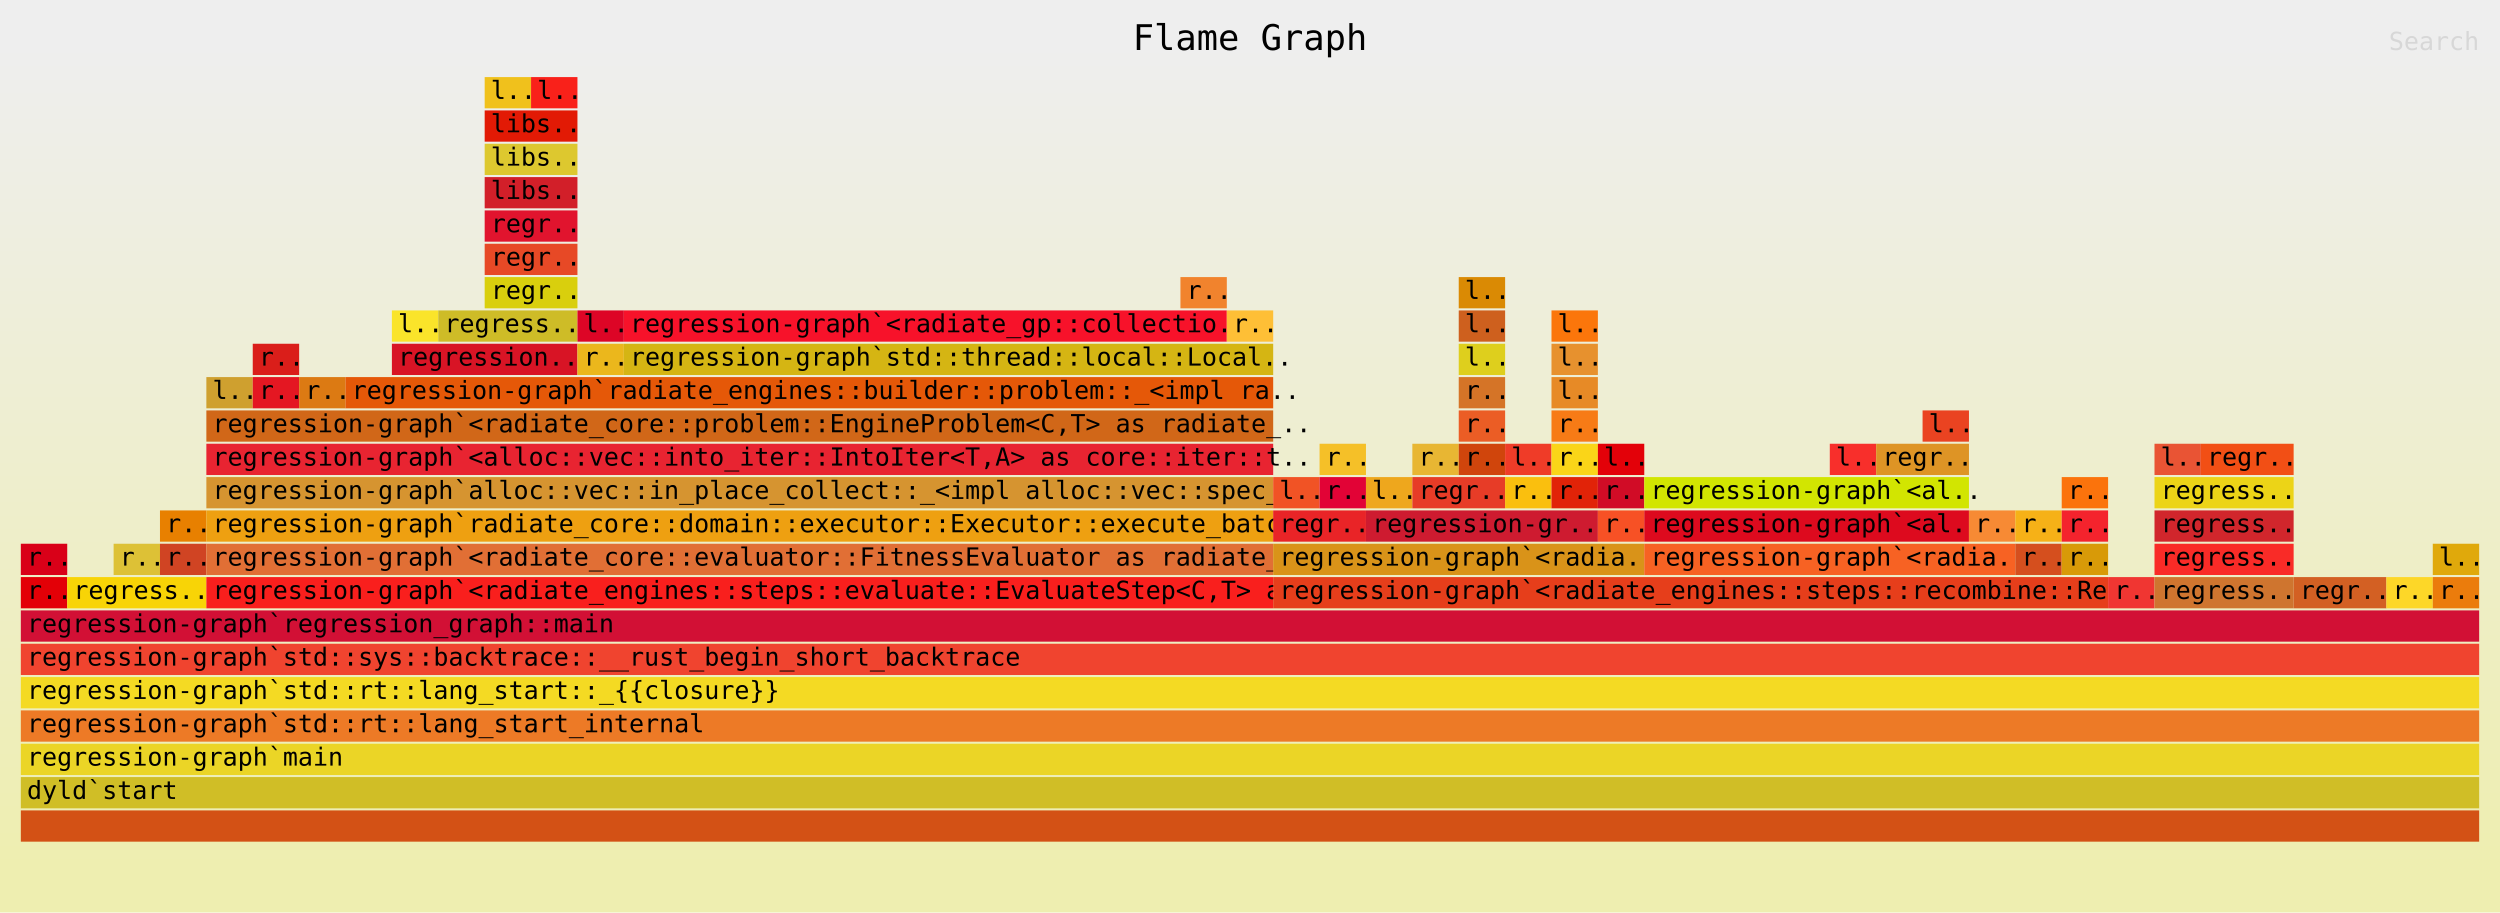
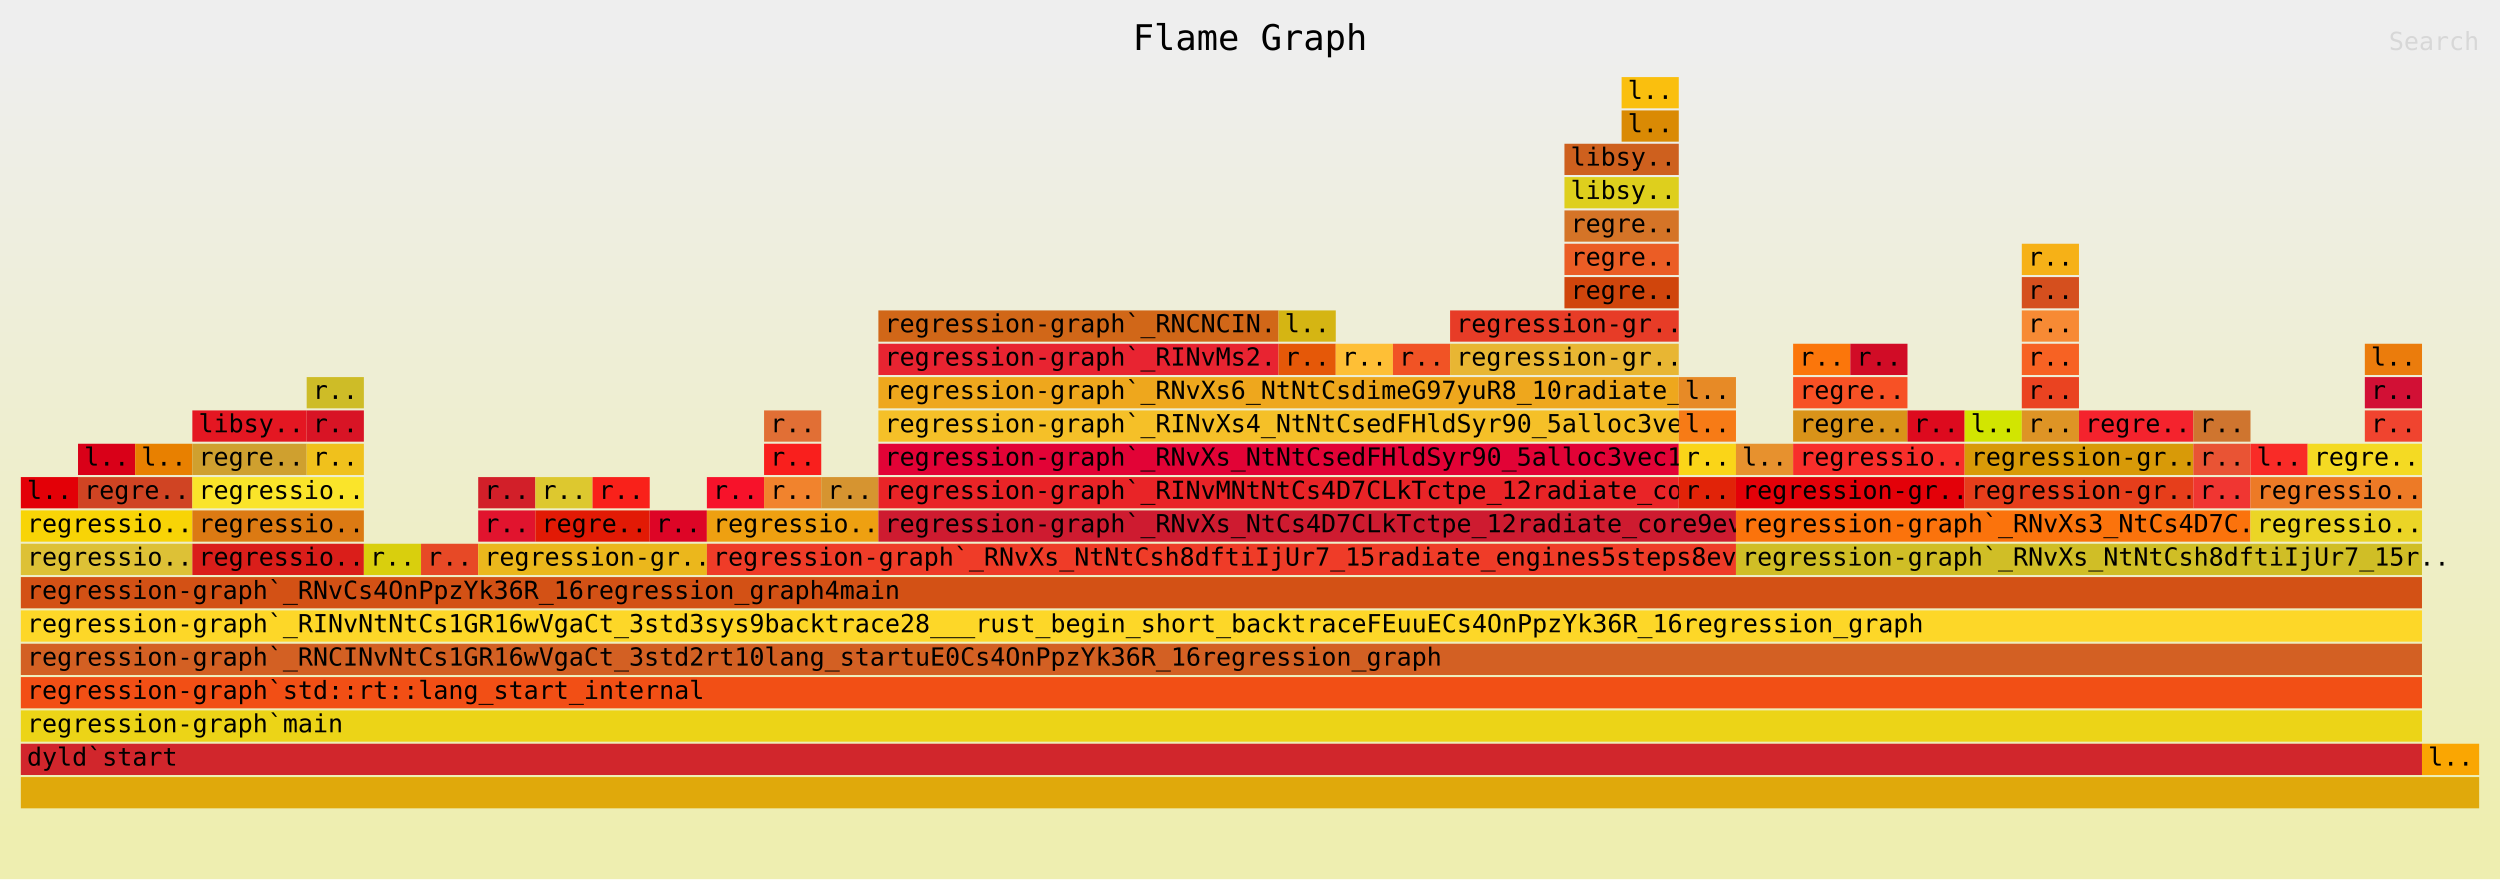
- <svg xmlns="http://www.w3.org/2000/svg" xmlns:ns1="http://github.com/jonhoo/inferno" version="1.1" width="1200" height="438" viewBox="0 0 1200 438">
+ <svg xmlns="http://www.w3.org/2000/svg" xmlns:ns1="http://github.com/jonhoo/inferno" version="1.1" width="1200" height="422" viewBox="0 0 1200 422">
  <defs>
    <linearGradient id="background" y1="0" y2="1" x1="0" x2="0">
      <stop stop-color="#eeeeee" offset="5%" />
      <stop stop-color="#eeeeb0" offset="95%" />
    </linearGradient>
  </defs>
  <style type="text/css">
text { font-family:monospace; font-size:12px }
#title { text-anchor:middle; font-size:17px; }
#matched { text-anchor:end; }
#search { text-anchor:end; opacity:0.1; cursor:pointer; }
#search:hover, #search.show { opacity:1; }
#subtitle { text-anchor:middle; font-color:rgb(160,160,160); }
#unzoom { cursor:pointer; }
#frames &gt; *:hover { stroke:black; stroke-width:0.5; cursor:pointer; }
.hide { display:none; }
.parent { opacity:0.5; }
</style>
-   <rect x="0" y="0" width="100%" height="438" fill="url(#background)" />
+   <rect x="0" y="0" width="100%" height="422" fill="url(#background)" />
  <text id="title" fill="rgb(0,0,0)" x="50%" y="24.00">Flame Graph</text>
-   <text id="details" fill="rgb(0,0,0)" x="10" y="421.00"> </text>
+   <text id="details" fill="rgb(0,0,0)" x="10" y="405.00"> </text>
  <text id="unzoom" class="hide" fill="rgb(0,0,0)" x="10" y="24.00">Reset Zoom</text>
  <text id="search" fill="rgb(0,0,0)" x="1190" y="24.00">Search</text>
-   <text id="matched" fill="rgb(0,0,0)" x="1190" y="421.00"> </text>
-   <svg id="frames" x="10" width="1180" total_samples="53">
-     <g>
-       <rect x="0%" y="277" width="1.887%" height="15" fill="rgb(227,0,7)" ns1:x="0" ns1:w="1" />
-       <text x="0.25%" y="287.50">r..</text>
-     </g>
-     <g>
-       <rect x="0%" y="261" width="1.887%" height="15" fill="rgb(217,0,24)" ns1:x="0" ns1:w="1" />
-       <text x="0.25%" y="271.50">r..</text>
-     </g>
-     <g>
-       <rect x="3.774%" y="261" width="1.887%" height="15" fill="rgb(221,193,54)" ns1:x="2" ns1:w="1" />
-       <text x="4.024%" y="271.50">r..</text>
-     </g>
-     <g>
-       <rect x="1.887%" y="277" width="5.66%" height="15" fill="rgb(248,212,6)" ns1:x="1" ns1:w="3" />
-       <text x="2.137%" y="287.50">regress..</text>
-     </g>
-     <g>
-       <rect x="5.66%" y="261" width="1.887%" height="15" fill="rgb(208,68,35)" ns1:x="3" ns1:w="1" />
-       <text x="5.91%" y="271.50">r..</text>
-     </g>
-     <g>
-       <rect x="5.66%" y="245" width="1.887%" height="15" fill="rgb(232,128,0)" ns1:x="3" ns1:w="1" />
-       <text x="5.91%" y="255.50">r..</text>
-     </g>
-     <g>
-       <rect x="7.547%" y="181" width="1.887%" height="15" fill="rgb(207,160,47)" ns1:x="4" ns1:w="1" />
-       <text x="7.797%" y="191.50">l..</text>
-     </g>
-     <g>
-       <rect x="9.434%" y="181" width="1.887%" height="15" fill="rgb(228,23,34)" ns1:x="5" ns1:w="1" />
-       <text x="9.684%" y="191.50">r..</text>
-     </g>
-     <g>
-       <rect x="9.434%" y="165" width="1.887%" height="15" fill="rgb(218,30,26)" ns1:x="5" ns1:w="1" />
-       <text x="9.684%" y="175.50">r..</text>
-     </g>
-     <g>
-       <rect x="11.321%" y="181" width="1.887%" height="15" fill="rgb(220,122,19)" ns1:x="6" ns1:w="1" />
-       <text x="11.571%" y="191.50">r..</text>
-     </g>
-     <g>
-       <rect x="15.094%" y="149" width="1.887%" height="15" fill="rgb(250,228,42)" ns1:x="8" ns1:w="1" />
-       <text x="15.344%" y="159.50">l..</text>
-     </g>
-     <g>
-       <rect x="18.868%" y="37" width="1.887%" height="15" fill="rgb(240,193,28)" ns1:x="10" ns1:w="1" />
-       <text x="19.118%" y="47.50">l..</text>
-     </g>
-     <g>
-       <rect x="15.094%" y="165" width="7.547%" height="15" fill="rgb(216,20,37)" ns1:x="8" ns1:w="4" />
-       <text x="15.344%" y="175.50">regression..</text>
-     </g>
-     <g>
-       <rect x="16.981%" y="149" width="5.66%" height="15" fill="rgb(206,188,39)" ns1:x="9" ns1:w="3" />
-       <text x="17.231%" y="159.50">regress..</text>
-     </g>
-     <g>
-       <rect x="18.868%" y="133" width="3.774%" height="15" fill="rgb(217,207,13)" ns1:x="10" ns1:w="2" />
-       <text x="19.118%" y="143.50">regr..</text>
-     </g>
-     <g>
-       <rect x="18.868%" y="117" width="3.774%" height="15" fill="rgb(231,73,38)" ns1:x="10" ns1:w="2" />
-       <text x="19.118%" y="127.50">regr..</text>
-     </g>
-     <g>
-       <rect x="18.868%" y="101" width="3.774%" height="15" fill="rgb(225,20,46)" ns1:x="10" ns1:w="2" />
-       <text x="19.118%" y="111.50">regr..</text>
-     </g>
-     <g>
-       <rect x="18.868%" y="85" width="3.774%" height="15" fill="rgb(210,31,41)" ns1:x="10" ns1:w="2" />
-       <text x="19.118%" y="95.50">libs..</text>
-     </g>
-     <g>
-       <rect x="18.868%" y="69" width="3.774%" height="15" fill="rgb(221,200,47)" ns1:x="10" ns1:w="2" />
-       <text x="19.118%" y="79.50">libs..</text>
-     </g>
-     <g>
-       <rect x="18.868%" y="53" width="3.774%" height="15" fill="rgb(226,26,5)" ns1:x="10" ns1:w="2" />
-       <text x="19.118%" y="63.50">libs..</text>
-     </g>
-     <g>
-       <rect x="20.755%" y="37" width="1.887%" height="15" fill="rgb(249,33,26)" ns1:x="11" ns1:w="1" />
-       <text x="21.005%" y="47.50">l..</text>
-     </g>
-     <g>
-       <rect x="22.642%" y="165" width="1.887%" height="15" fill="rgb(235,183,28)" ns1:x="12" ns1:w="1" />
-       <text x="22.892%" y="175.50">r..</text>
-     </g>
-     <g>
-       <rect x="22.642%" y="149" width="1.887%" height="15" fill="rgb(221,5,38)" ns1:x="12" ns1:w="1" />
-       <text x="22.892%" y="159.50">l..</text>
-     </g>
-     <g>
-       <rect x="24.528%" y="149" width="24.528%" height="15" fill="rgb(247,18,42)" ns1:x="13" ns1:w="13" />
-       <text x="24.778%" y="159.50">regression-graph`&lt;radiate_gp::collectio..</text>
-     </g>
-     <g>
-       <rect x="47.17%" y="133" width="1.887%" height="15" fill="rgb(241,131,45)" ns1:x="25" ns1:w="1" />
-       <text x="47.42%" y="143.50">r..</text>
-     </g>
-     <g>
-       <rect x="7.547%" y="277" width="43.396%" height="15" fill="rgb(249,31,29)" ns1:x="4" ns1:w="23" />
-       <text x="7.797%" y="287.50">regression-graph`&lt;radiate_engines::steps::evaluate::EvaluateStep&lt;C,T&gt; a..</text>
-     </g>
-     <g>
-       <rect x="7.547%" y="261" width="43.396%" height="15" fill="rgb(225,111,53)" ns1:x="4" ns1:w="23" />
-       <text x="7.797%" y="271.50">regression-graph`&lt;radiate_core::evaluator::FitnessEvaluator as radiate_..</text>
-     </g>
-     <g>
-       <rect x="7.547%" y="245" width="43.396%" height="15" fill="rgb(238,160,17)" ns1:x="4" ns1:w="23" />
-       <text x="7.797%" y="255.50">regression-graph`radiate_core::domain::executor::Executor::execute_batch</text>
-     </g>
-     <g>
-       <rect x="7.547%" y="229" width="43.396%" height="15" fill="rgb(214,148,48)" ns1:x="4" ns1:w="23" />
-       <text x="7.797%" y="239.50">regression-graph`alloc::vec::in_place_collect::_&lt;impl alloc::vec::spec_..</text>
-     </g>
-     <g>
-       <rect x="7.547%" y="213" width="43.396%" height="15" fill="rgb(232,36,49)" ns1:x="4" ns1:w="23" />
-       <text x="7.797%" y="223.50">regression-graph`&lt;alloc::vec::into_iter::IntoIter&lt;T,A&gt; as core::iter::t..</text>
-     </g>
-     <g>
-       <rect x="7.547%" y="197" width="43.396%" height="15" fill="rgb(209,103,24)" ns1:x="4" ns1:w="23" />
-       <text x="7.797%" y="207.50">regression-graph`&lt;radiate_core::problem::EngineProblem&lt;C,T&gt; as radiate_..</text>
-     </g>
-     <g>
-       <rect x="13.207%" y="181" width="37.736%" height="15" fill="rgb(229,88,8)" ns1:x="7" ns1:w="20" />
-       <text x="13.457%" y="191.50">regression-graph`radiate_engines::builder::problem::_&lt;impl ra..</text>
-     </g>
-     <g>
-       <rect x="24.528%" y="165" width="26.415%" height="15" fill="rgb(213,181,19)" ns1:x="13" ns1:w="14" />
-       <text x="24.778%" y="175.50">regression-graph`std::thread::local::Local..</text>
-     </g>
-     <g>
-       <rect x="49.057%" y="149" width="1.887%" height="15" fill="rgb(254,191,54)" ns1:x="26" ns1:w="1" />
-       <text x="49.307%" y="159.50">r..</text>
-     </g>
-     <g>
-       <rect x="50.943%" y="229" width="1.887%" height="15" fill="rgb(241,83,37)" ns1:x="27" ns1:w="1" />
-       <text x="51.193%" y="239.50">l..</text>
-     </g>
-     <g>
-       <rect x="50.943%" y="245" width="3.774%" height="15" fill="rgb(233,36,39)" ns1:x="27" ns1:w="2" />
-       <text x="51.193%" y="255.50">regr..</text>
-     </g>
-     <g>
-       <rect x="52.83%" y="229" width="1.887%" height="15" fill="rgb(226,3,54)" ns1:x="28" ns1:w="1" />
-       <text x="53.08%" y="239.50">r..</text>
-     </g>
-     <g>
-       <rect x="52.83%" y="213" width="1.887%" height="15" fill="rgb(245,192,40)" ns1:x="28" ns1:w="1" />
-       <text x="53.08%" y="223.50">r..</text>
-     </g>
-     <g>
-       <rect x="54.717%" y="229" width="1.887%" height="15" fill="rgb(238,167,29)" ns1:x="29" ns1:w="1" />
-       <text x="54.967%" y="239.50">l..</text>
-     </g>
-     <g>
-       <rect x="56.604%" y="213" width="1.887%" height="15" fill="rgb(232,182,51)" ns1:x="30" ns1:w="1" />
-       <text x="56.854%" y="223.50">r..</text>
-     </g>
-     <g>
-       <rect x="56.604%" y="229" width="3.774%" height="15" fill="rgb(231,60,39)" ns1:x="30" ns1:w="2" />
-       <text x="56.854%" y="239.50">regr..</text>
-     </g>
-     <g>
-       <rect x="58.491%" y="213" width="1.887%" height="15" fill="rgb(208,69,12)" ns1:x="31" ns1:w="1" />
-       <text x="58.741%" y="223.50">r..</text>
-     </g>
-     <g>
-       <rect x="58.491%" y="197" width="1.887%" height="15" fill="rgb(235,93,37)" ns1:x="31" ns1:w="1" />
-       <text x="58.741%" y="207.50">r..</text>
-     </g>
-     <g>
-       <rect x="58.491%" y="181" width="1.887%" height="15" fill="rgb(213,116,39)" ns1:x="31" ns1:w="1" />
-       <text x="58.741%" y="191.50">r..</text>
-     </g>
-     <g>
-       <rect x="58.491%" y="165" width="1.887%" height="15" fill="rgb(222,207,29)" ns1:x="31" ns1:w="1" />
-       <text x="58.741%" y="175.50">l..</text>
-     </g>
-     <g>
-       <rect x="58.491%" y="149" width="1.887%" height="15" fill="rgb(206,96,30)" ns1:x="31" ns1:w="1" />
-       <text x="58.741%" y="159.50">l..</text>
-     </g>
-     <g>
-       <rect x="58.491%" y="133" width="1.887%" height="15" fill="rgb(218,138,4)" ns1:x="31" ns1:w="1" />
-       <text x="58.741%" y="143.50">l..</text>
-     </g>
-     <g>
-       <rect x="60.377%" y="229" width="1.887%" height="15" fill="rgb(250,191,14)" ns1:x="32" ns1:w="1" />
-       <text x="60.627%" y="239.50">r..</text>
-     </g>
-     <g>
-       <rect x="60.377%" y="213" width="1.887%" height="15" fill="rgb(239,60,40)" ns1:x="32" ns1:w="1" />
-       <text x="60.627%" y="223.50">l..</text>
-     </g>
-     <g>
-       <rect x="54.717%" y="245" width="9.434%" height="15" fill="rgb(206,27,48)" ns1:x="29" ns1:w="5" />
-       <text x="54.967%" y="255.50">regression-gr..</text>
-     </g>
-     <g>
-       <rect x="62.264%" y="229" width="1.887%" height="15" fill="rgb(225,35,8)" ns1:x="33" ns1:w="1" />
-       <text x="62.514%" y="239.50">r..</text>
-     </g>
-     <g>
-       <rect x="62.264%" y="213" width="1.887%" height="15" fill="rgb(250,213,24)" ns1:x="33" ns1:w="1" />
-       <text x="62.514%" y="223.50">r..</text>
-     </g>
-     <g>
-       <rect x="62.264%" y="197" width="1.887%" height="15" fill="rgb(247,123,22)" ns1:x="33" ns1:w="1" />
-       <text x="62.514%" y="207.50">r..</text>
-     </g>
-     <g>
-       <rect x="62.264%" y="181" width="1.887%" height="15" fill="rgb(231,138,38)" ns1:x="33" ns1:w="1" />
-       <text x="62.514%" y="191.50">l..</text>
-     </g>
-     <g>
-       <rect x="62.264%" y="165" width="1.887%" height="15" fill="rgb(231,145,46)" ns1:x="33" ns1:w="1" />
-       <text x="62.514%" y="175.50">l..</text>
-     </g>
-     <g>
-       <rect x="62.264%" y="149" width="1.887%" height="15" fill="rgb(251,118,11)" ns1:x="33" ns1:w="1" />
-       <text x="62.514%" y="159.50">l..</text>
-     </g>
-     <g>
-       <rect x="50.943%" y="261" width="15.094%" height="15" fill="rgb(217,147,25)" ns1:x="27" ns1:w="8" />
-       <text x="51.193%" y="271.50">regression-graph`&lt;radia..</text>
-     </g>
-     <g>
-       <rect x="64.151%" y="245" width="1.887%" height="15" fill="rgb(247,81,37)" ns1:x="34" ns1:w="1" />
-       <text x="64.401%" y="255.50">r..</text>
-     </g>
-     <g>
-       <rect x="64.151%" y="229" width="1.887%" height="15" fill="rgb(209,12,38)" ns1:x="34" ns1:w="1" />
-       <text x="64.401%" y="239.50">r..</text>
-     </g>
-     <g>
-       <rect x="64.151%" y="213" width="1.887%" height="15" fill="rgb(227,1,9)" ns1:x="34" ns1:w="1" />
-       <text x="64.401%" y="223.50">l..</text>
-     </g>
-     <g>
-       <rect x="73.585%" y="213" width="1.887%" height="15" fill="rgb(248,47,43)" ns1:x="39" ns1:w="1" />
-       <text x="73.835%" y="223.50">l..</text>
-     </g>
-     <g>
-       <rect x="66.038%" y="245" width="13.207%" height="15" fill="rgb(221,10,30)" ns1:x="35" ns1:w="7" />
-       <text x="66.288%" y="255.50">regression-graph`&lt;al..</text>
-     </g>
-     <g>
-       <rect x="66.038%" y="229" width="13.207%" height="15" fill="rgb(210,229,1)" ns1:x="35" ns1:w="7" />
-       <text x="66.288%" y="239.50">regression-graph`&lt;al..</text>
-     </g>
-     <g>
-       <rect x="75.472%" y="213" width="3.774%" height="15" fill="rgb(222,148,37)" ns1:x="40" ns1:w="2" />
-       <text x="75.722%" y="223.50">regr..</text>
-     </g>
-     <g>
-       <rect x="77.359%" y="197" width="1.887%" height="15" fill="rgb(234,67,33)" ns1:x="41" ns1:w="1" />
-       <text x="77.609%" y="207.50">l..</text>
-     </g>
-     <g>
-       <rect x="66.038%" y="261" width="15.094%" height="15" fill="rgb(247,98,35)" ns1:x="35" ns1:w="8" />
-       <text x="66.288%" y="271.50">regression-graph`&lt;radia..</text>
-     </g>
-     <g>
-       <rect x="79.245%" y="245" width="1.887%" height="15" fill="rgb(247,138,52)" ns1:x="42" ns1:w="1" />
-       <text x="79.495%" y="255.50">r..</text>
-     </g>
-     <g>
-       <rect x="81.132%" y="261" width="1.887%" height="15" fill="rgb(213,79,30)" ns1:x="43" ns1:w="1" />
-       <text x="81.382%" y="271.50">r..</text>
-     </g>
-     <g>
-       <rect x="81.132%" y="245" width="1.887%" height="15" fill="rgb(246,177,23)" ns1:x="43" ns1:w="1" />
-       <text x="81.382%" y="255.50">r..</text>
-     </g>
-     <g>
-       <rect x="50.943%" y="277" width="33.962%" height="15" fill="rgb(230,62,27)" ns1:x="27" ns1:w="18" />
-       <text x="51.193%" y="287.50">regression-graph`&lt;radiate_engines::steps::recombine::Re..</text>
-     </g>
-     <g>
-       <rect x="83.019%" y="261" width="1.887%" height="15" fill="rgb(216,154,8)" ns1:x="44" ns1:w="1" />
-       <text x="83.269%" y="271.50">r..</text>
-     </g>
-     <g>
-       <rect x="83.019%" y="245" width="1.887%" height="15" fill="rgb(244,35,45)" ns1:x="44" ns1:w="1" />
-       <text x="83.269%" y="255.50">r..</text>
-     </g>
-     <g>
-       <rect x="83.019%" y="229" width="1.887%" height="15" fill="rgb(251,115,12)" ns1:x="44" ns1:w="1" />
-       <text x="83.269%" y="239.50">r..</text>
-     </g>
-     <g>
-       <rect x="84.906%" y="277" width="1.887%" height="15" fill="rgb(240,54,50)" ns1:x="45" ns1:w="1" />
-       <text x="85.156%" y="287.50">r..</text>
-     </g>
-     <g>
-       <rect x="86.793%" y="213" width="1.887%" height="15" fill="rgb(233,84,52)" ns1:x="46" ns1:w="1" />
-       <text x="87.043%" y="223.50">l..</text>
-     </g>
-     <g>
-       <rect x="86.793%" y="277" width="5.66%" height="15" fill="rgb(207,117,47)" ns1:x="46" ns1:w="3" />
-       <text x="87.043%" y="287.50">regress..</text>
-     </g>
-     <g>
-       <rect x="86.793%" y="261" width="5.66%" height="15" fill="rgb(249,43,39)" ns1:x="46" ns1:w="3" />
-       <text x="87.043%" y="271.50">regress..</text>
-     </g>
-     <g>
-       <rect x="86.793%" y="245" width="5.66%" height="15" fill="rgb(209,38,44)" ns1:x="46" ns1:w="3" />
-       <text x="87.043%" y="255.50">regress..</text>
-     </g>
-     <g>
-       <rect x="86.793%" y="229" width="5.66%" height="15" fill="rgb(236,212,23)" ns1:x="46" ns1:w="3" />
-       <text x="87.043%" y="239.50">regress..</text>
-     </g>
-     <g>
-       <rect x="88.679%" y="213" width="3.774%" height="15" fill="rgb(242,79,21)" ns1:x="47" ns1:w="2" />
-       <text x="88.929%" y="223.50">regr..</text>
-     </g>
-     <g>
-       <rect x="92.453%" y="277" width="3.774%" height="15" fill="rgb(211,96,35)" ns1:x="49" ns1:w="2" />
-       <text x="92.703%" y="287.50">regr..</text>
-     </g>
-     <g>
-       <rect x="96.226%" y="277" width="1.887%" height="15" fill="rgb(253,215,40)" ns1:x="51" ns1:w="1" />
-       <text x="96.476%" y="287.50">r..</text>
-     </g>
-     <g>
-       <rect x="0%" y="389" width="100%" height="15" fill="rgb(211,81,21)" ns1:x="0" ns1:w="53" />
-       <text x="0.25%" y="399.50" />
-     </g>
-     <g>
-       <rect x="0%" y="373" width="100%" height="15" fill="rgb(208,190,38)" ns1:x="0" ns1:w="53" />
-       <text x="0.25%" y="383.50">dyld`start</text>
-     </g>
-     <g>
-       <rect x="0%" y="357" width="100%" height="15" fill="rgb(235,213,38)" ns1:x="0" ns1:w="53" />
-       <text x="0.25%" y="367.50">regression-graph`main</text>
-     </g>
-     <g>
-       <rect x="0%" y="341" width="100%" height="15" fill="rgb(237,122,38)" ns1:x="0" ns1:w="53" />
-       <text x="0.25%" y="351.50">regression-graph`std::rt::lang_start_internal</text>
-     </g>
-     <g>
-       <rect x="0%" y="325" width="100%" height="15" fill="rgb(244,218,35)" ns1:x="0" ns1:w="53" />
-       <text x="0.25%" y="335.50">regression-graph`std::rt::lang_start::_{{closure}}</text>
-     </g>
-     <g>
-       <rect x="0%" y="309" width="100%" height="15" fill="rgb(240,68,47)" ns1:x="0" ns1:w="53" />
-       <text x="0.25%" y="319.50">regression-graph`std::sys::backtrace::__rust_begin_short_backtrace</text>
-     </g>
-     <g>
-       <rect x="0%" y="293" width="100%" height="15" fill="rgb(210,16,53)" ns1:x="0" ns1:w="53" />
-       <text x="0.25%" y="303.50">regression-graph`regression_graph::main</text>
-     </g>
-     <g>
-       <rect x="98.113%" y="277" width="1.887%" height="15" fill="rgb(235,124,12)" ns1:x="52" ns1:w="1" />
-       <text x="98.363%" y="287.50">r..</text>
-     </g>
-     <g>
-       <rect x="98.113%" y="261" width="1.887%" height="15" fill="rgb(224,169,11)" ns1:x="52" ns1:w="1" />
-       <text x="98.363%" y="271.50">l..</text>
+   <text id="matched" fill="rgb(0,0,0)" x="1190" y="405.00"> </text>
+   <svg id="frames" x="10" width="1180" total_samples="43">
+     <g>
+       <rect x="0%" y="229" width="2.326%" height="15" fill="rgb(227,0,7)" ns1:x="0" ns1:w="1" />
+       <text x="0.25%" y="239.50">l..</text>
+     </g>
+     <g>
+       <rect x="2.326%" y="213" width="2.326%" height="15" fill="rgb(217,0,24)" ns1:x="1" ns1:w="1" />
+       <text x="2.576%" y="223.50">l..</text>
+     </g>
+     <g>
+       <rect x="0%" y="261" width="6.977%" height="15" fill="rgb(221,193,54)" ns1:x="0" ns1:w="3" />
+       <text x="0.25%" y="271.50">regressio..</text>
+     </g>
+     <g>
+       <rect x="0%" y="245" width="6.977%" height="15" fill="rgb(248,212,6)" ns1:x="0" ns1:w="3" />
+       <text x="0.25%" y="255.50">regressio..</text>
+     </g>
+     <g>
+       <rect x="2.326%" y="229" width="4.651%" height="15" fill="rgb(208,68,35)" ns1:x="1" ns1:w="2" />
+       <text x="2.576%" y="239.50">regre..</text>
+     </g>
+     <g>
+       <rect x="4.651%" y="213" width="2.326%" height="15" fill="rgb(232,128,0)" ns1:x="2" ns1:w="1" />
+       <text x="4.901%" y="223.50">l..</text>
+     </g>
+     <g>
+       <rect x="6.977%" y="213" width="4.651%" height="15" fill="rgb(207,160,47)" ns1:x="3" ns1:w="2" />
+       <text x="7.227%" y="223.50">regre..</text>
+     </g>
+     <g>
+       <rect x="6.977%" y="197" width="4.651%" height="15" fill="rgb(228,23,34)" ns1:x="3" ns1:w="2" />
+       <text x="7.227%" y="207.50">libsy..</text>
+     </g>
+     <g>
+       <rect x="6.977%" y="261" width="6.977%" height="15" fill="rgb(218,30,26)" ns1:x="3" ns1:w="3" />
+       <text x="7.227%" y="271.50">regressio..</text>
+     </g>
+     <g>
+       <rect x="6.977%" y="245" width="6.977%" height="15" fill="rgb(220,122,19)" ns1:x="3" ns1:w="3" />
+       <text x="7.227%" y="255.50">regressio..</text>
+     </g>
+     <g>
+       <rect x="6.977%" y="229" width="6.977%" height="15" fill="rgb(250,228,42)" ns1:x="3" ns1:w="3" />
+       <text x="7.227%" y="239.50">regressio..</text>
+     </g>
+     <g>
+       <rect x="11.628%" y="213" width="2.326%" height="15" fill="rgb(240,193,28)" ns1:x="5" ns1:w="1" />
+       <text x="11.878%" y="223.50">r..</text>
+     </g>
+     <g>
+       <rect x="11.628%" y="197" width="2.326%" height="15" fill="rgb(216,20,37)" ns1:x="5" ns1:w="1" />
+       <text x="11.878%" y="207.50">r..</text>
+     </g>
+     <g>
+       <rect x="11.628%" y="181" width="2.326%" height="15" fill="rgb(206,188,39)" ns1:x="5" ns1:w="1" />
+       <text x="11.878%" y="191.50">r..</text>
+     </g>
+     <g>
+       <rect x="13.954%" y="261" width="2.326%" height="15" fill="rgb(217,207,13)" ns1:x="6" ns1:w="1" />
+       <text x="14.204%" y="271.50">r..</text>
+     </g>
+     <g>
+       <rect x="16.279%" y="261" width="2.326%" height="15" fill="rgb(231,73,38)" ns1:x="7" ns1:w="1" />
+       <text x="16.529%" y="271.50">r..</text>
+     </g>
+     <g>
+       <rect x="18.605%" y="245" width="2.326%" height="15" fill="rgb(225,20,46)" ns1:x="8" ns1:w="1" />
+       <text x="18.855%" y="255.50">r..</text>
+     </g>
+     <g>
+       <rect x="18.605%" y="229" width="2.326%" height="15" fill="rgb(210,31,41)" ns1:x="8" ns1:w="1" />
+       <text x="18.855%" y="239.50">r..</text>
+     </g>
+     <g>
+       <rect x="20.93%" y="229" width="2.326%" height="15" fill="rgb(221,200,47)" ns1:x="9" ns1:w="1" />
+       <text x="21.18%" y="239.50">r..</text>
+     </g>
+     <g>
+       <rect x="20.93%" y="245" width="4.651%" height="15" fill="rgb(226,26,5)" ns1:x="9" ns1:w="2" />
+       <text x="21.18%" y="255.50">regre..</text>
+     </g>
+     <g>
+       <rect x="23.256%" y="229" width="2.326%" height="15" fill="rgb(249,33,26)" ns1:x="10" ns1:w="1" />
+       <text x="23.506%" y="239.50">r..</text>
+     </g>
+     <g>
+       <rect x="18.605%" y="261" width="9.302%" height="15" fill="rgb(235,183,28)" ns1:x="8" ns1:w="4" />
+       <text x="18.855%" y="271.50">regression-gr..</text>
+     </g>
+     <g>
+       <rect x="25.581%" y="245" width="2.326%" height="15" fill="rgb(221,5,38)" ns1:x="11" ns1:w="1" />
+       <text x="25.831%" y="255.50">r..</text>
+     </g>
+     <g>
+       <rect x="27.907%" y="229" width="2.326%" height="15" fill="rgb(247,18,42)" ns1:x="12" ns1:w="1" />
+       <text x="28.157%" y="239.50">r..</text>
+     </g>
+     <g>
+       <rect x="30.233%" y="229" width="2.326%" height="15" fill="rgb(241,131,45)" ns1:x="13" ns1:w="1" />
+       <text x="30.483%" y="239.50">r..</text>
+     </g>
+     <g>
+       <rect x="30.233%" y="213" width="2.326%" height="15" fill="rgb(249,31,29)" ns1:x="13" ns1:w="1" />
+       <text x="30.483%" y="223.50">r..</text>
+     </g>
+     <g>
+       <rect x="30.233%" y="197" width="2.326%" height="15" fill="rgb(225,111,53)" ns1:x="13" ns1:w="1" />
+       <text x="30.483%" y="207.50">r..</text>
+     </g>
+     <g>
+       <rect x="27.907%" y="245" width="6.977%" height="15" fill="rgb(238,160,17)" ns1:x="12" ns1:w="3" />
+       <text x="28.157%" y="255.50">regressio..</text>
+     </g>
+     <g>
+       <rect x="32.558%" y="229" width="2.326%" height="15" fill="rgb(214,148,48)" ns1:x="14" ns1:w="1" />
+       <text x="32.808%" y="239.50">r..</text>
+     </g>
+     <g>
+       <rect x="34.884%" y="165" width="16.279%" height="15" fill="rgb(232,36,49)" ns1:x="15" ns1:w="7" />
+       <text x="35.134%" y="175.50">regression-graph`_RINvMs2..</text>
+     </g>
+     <g>
+       <rect x="34.884%" y="149" width="16.279%" height="15" fill="rgb(209,103,24)" ns1:x="15" ns1:w="7" />
+       <text x="35.134%" y="159.50">regression-graph`_RNCNCIN..</text>
+     </g>
+     <g>
+       <rect x="51.163%" y="165" width="2.326%" height="15" fill="rgb(229,88,8)" ns1:x="22" ns1:w="1" />
+       <text x="51.413%" y="175.50">r..</text>
+     </g>
+     <g>
+       <rect x="51.163%" y="149" width="2.326%" height="15" fill="rgb(213,181,19)" ns1:x="22" ns1:w="1" />
+       <text x="51.413%" y="159.50">l..</text>
+     </g>
+     <g>
+       <rect x="53.488%" y="165" width="2.326%" height="15" fill="rgb(254,191,54)" ns1:x="23" ns1:w="1" />
+       <text x="53.738%" y="175.50">r..</text>
+     </g>
+     <g>
+       <rect x="55.814%" y="165" width="2.326%" height="15" fill="rgb(241,83,37)" ns1:x="24" ns1:w="1" />
+       <text x="56.064%" y="175.50">r..</text>
+     </g>
+     <g>
+       <rect x="34.884%" y="229" width="32.558%" height="15" fill="rgb(233,36,39)" ns1:x="15" ns1:w="14" />
+       <text x="35.134%" y="239.50">regression-graph`_RINvMNtNtCs4D7CLkTctpe_12radiate_co..</text>
+     </g>
+     <g>
+       <rect x="34.884%" y="213" width="32.558%" height="15" fill="rgb(226,3,54)" ns1:x="15" ns1:w="14" />
+       <text x="35.134%" y="223.50">regression-graph`_RNvXs_NtNtCsedFHldSyr90_5alloc3vec1..</text>
+     </g>
+     <g>
+       <rect x="34.884%" y="197" width="32.558%" height="15" fill="rgb(245,192,40)" ns1:x="15" ns1:w="14" />
+       <text x="35.134%" y="207.50">regression-graph`_RINvXs4_NtNtCsedFHldSyr90_5alloc3ve..</text>
+     </g>
+     <g>
+       <rect x="34.884%" y="181" width="32.558%" height="15" fill="rgb(238,167,29)" ns1:x="15" ns1:w="14" />
+       <text x="35.134%" y="191.50">regression-graph`_RNvXs6_NtNtCsdimeG97yuR8_10radiate_..</text>
+     </g>
+     <g>
+       <rect x="58.139%" y="165" width="9.302%" height="15" fill="rgb(232,182,51)" ns1:x="25" ns1:w="4" />
+       <text x="58.389%" y="175.50">regression-gr..</text>
+     </g>
+     <g>
+       <rect x="58.139%" y="149" width="9.302%" height="15" fill="rgb(231,60,39)" ns1:x="25" ns1:w="4" />
+       <text x="58.389%" y="159.50">regression-gr..</text>
+     </g>
+     <g>
+       <rect x="62.791%" y="133" width="4.651%" height="15" fill="rgb(208,69,12)" ns1:x="27" ns1:w="2" />
+       <text x="63.041%" y="143.50">regre..</text>
+     </g>
+     <g>
+       <rect x="62.791%" y="117" width="4.651%" height="15" fill="rgb(235,93,37)" ns1:x="27" ns1:w="2" />
+       <text x="63.041%" y="127.50">regre..</text>
+     </g>
+     <g>
+       <rect x="62.791%" y="101" width="4.651%" height="15" fill="rgb(213,116,39)" ns1:x="27" ns1:w="2" />
+       <text x="63.041%" y="111.50">regre..</text>
+     </g>
+     <g>
+       <rect x="62.791%" y="85" width="4.651%" height="15" fill="rgb(222,207,29)" ns1:x="27" ns1:w="2" />
+       <text x="63.041%" y="95.50">libsy..</text>
+     </g>
+     <g>
+       <rect x="62.791%" y="69" width="4.651%" height="15" fill="rgb(206,96,30)" ns1:x="27" ns1:w="2" />
+       <text x="63.041%" y="79.50">libsy..</text>
+     </g>
+     <g>
+       <rect x="65.116%" y="53" width="2.326%" height="15" fill="rgb(218,138,4)" ns1:x="28" ns1:w="1" />
+       <text x="65.366%" y="63.50">l..</text>
+     </g>
+     <g>
+       <rect x="65.116%" y="37" width="2.326%" height="15" fill="rgb(250,191,14)" ns1:x="28" ns1:w="1" />
+       <text x="65.366%" y="47.50">l..</text>
+     </g>
+     <g>
+       <rect x="27.907%" y="261" width="41.861%" height="15" fill="rgb(239,60,40)" ns1:x="12" ns1:w="18" />
+       <text x="28.157%" y="271.50">regression-graph`_RNvXs_NtNtCsh8dftiIjUr7_15radiate_engines5steps8ev..</text>
+     </g>
+     <g>
+       <rect x="34.884%" y="245" width="34.884%" height="15" fill="rgb(206,27,48)" ns1:x="15" ns1:w="15" />
+       <text x="35.134%" y="255.50">regression-graph`_RNvXs_NtCs4D7CLkTctpe_12radiate_core9ev..</text>
+     </g>
+     <g>
+       <rect x="67.442%" y="229" width="2.326%" height="15" fill="rgb(225,35,8)" ns1:x="29" ns1:w="1" />
+       <text x="67.692%" y="239.50">r..</text>
+     </g>
+     <g>
+       <rect x="67.442%" y="213" width="2.326%" height="15" fill="rgb(250,213,24)" ns1:x="29" ns1:w="1" />
+       <text x="67.692%" y="223.50">r..</text>
+     </g>
+     <g>
+       <rect x="67.442%" y="197" width="2.326%" height="15" fill="rgb(247,123,22)" ns1:x="29" ns1:w="1" />
+       <text x="67.692%" y="207.50">l..</text>
+     </g>
+     <g>
+       <rect x="67.442%" y="181" width="2.326%" height="15" fill="rgb(231,138,38)" ns1:x="29" ns1:w="1" />
+       <text x="67.692%" y="191.50">l..</text>
+     </g>
+     <g>
+       <rect x="69.767%" y="213" width="2.326%" height="15" fill="rgb(231,145,46)" ns1:x="30" ns1:w="1" />
+       <text x="70.017%" y="223.50">l..</text>
+     </g>
+     <g>
+       <rect x="72.093%" y="165" width="2.326%" height="15" fill="rgb(251,118,11)" ns1:x="31" ns1:w="1" />
+       <text x="72.343%" y="175.50">r..</text>
+     </g>
+     <g>
+       <rect x="72.093%" y="197" width="4.651%" height="15" fill="rgb(217,147,25)" ns1:x="31" ns1:w="2" />
+       <text x="72.343%" y="207.50">regre..</text>
+     </g>
+     <g>
+       <rect x="72.093%" y="181" width="4.651%" height="15" fill="rgb(247,81,37)" ns1:x="31" ns1:w="2" />
+       <text x="72.343%" y="191.50">regre..</text>
+     </g>
+     <g>
+       <rect x="74.419%" y="165" width="2.326%" height="15" fill="rgb(209,12,38)" ns1:x="32" ns1:w="1" />
+       <text x="74.669%" y="175.50">r..</text>
+     </g>
+     <g>
+       <rect x="69.767%" y="229" width="9.302%" height="15" fill="rgb(227,1,9)" ns1:x="30" ns1:w="4" />
+       <text x="70.017%" y="239.50">regression-gr..</text>
+     </g>
+     <g>
+       <rect x="72.093%" y="213" width="6.977%" height="15" fill="rgb(248,47,43)" ns1:x="31" ns1:w="3" />
+       <text x="72.343%" y="223.50">regressio..</text>
+     </g>
+     <g>
+       <rect x="76.744%" y="197" width="2.326%" height="15" fill="rgb(221,10,30)" ns1:x="33" ns1:w="1" />
+       <text x="76.994%" y="207.50">r..</text>
+     </g>
+     <g>
+       <rect x="79.07%" y="197" width="2.326%" height="15" fill="rgb(210,229,1)" ns1:x="34" ns1:w="1" />
+       <text x="79.32%" y="207.50">l..</text>
+     </g>
+     <g>
+       <rect x="81.395%" y="197" width="2.326%" height="15" fill="rgb(222,148,37)" ns1:x="35" ns1:w="1" />
+       <text x="81.645%" y="207.50">r..</text>
+     </g>
+     <g>
+       <rect x="81.395%" y="181" width="2.326%" height="15" fill="rgb(234,67,33)" ns1:x="35" ns1:w="1" />
+       <text x="81.645%" y="191.50">r..</text>
+     </g>
+     <g>
+       <rect x="81.395%" y="165" width="2.326%" height="15" fill="rgb(247,98,35)" ns1:x="35" ns1:w="1" />
+       <text x="81.645%" y="175.50">r..</text>
+     </g>
+     <g>
+       <rect x="81.395%" y="149" width="2.326%" height="15" fill="rgb(247,138,52)" ns1:x="35" ns1:w="1" />
+       <text x="81.645%" y="159.50">r..</text>
+     </g>
+     <g>
+       <rect x="81.395%" y="133" width="2.326%" height="15" fill="rgb(213,79,30)" ns1:x="35" ns1:w="1" />
+       <text x="81.645%" y="143.50">r..</text>
+     </g>
+     <g>
+       <rect x="81.395%" y="117" width="2.326%" height="15" fill="rgb(246,177,23)" ns1:x="35" ns1:w="1" />
+       <text x="81.645%" y="127.50">r..</text>
+     </g>
+     <g>
+       <rect x="79.07%" y="229" width="9.302%" height="15" fill="rgb(230,62,27)" ns1:x="34" ns1:w="4" />
+       <text x="79.32%" y="239.50">regression-gr..</text>
+     </g>
+     <g>
+       <rect x="79.07%" y="213" width="9.302%" height="15" fill="rgb(216,154,8)" ns1:x="34" ns1:w="4" />
+       <text x="79.32%" y="223.50">regression-gr..</text>
+     </g>
+     <g>
+       <rect x="83.721%" y="197" width="4.651%" height="15" fill="rgb(244,35,45)" ns1:x="36" ns1:w="2" />
+       <text x="83.971%" y="207.50">regre..</text>
+     </g>
+     <g>
+       <rect x="69.767%" y="245" width="20.93%" height="15" fill="rgb(251,115,12)" ns1:x="30" ns1:w="9" />
+       <text x="70.017%" y="255.50">regression-graph`_RNvXs3_NtCs4D7C..</text>
+     </g>
+     <g>
+       <rect x="88.372%" y="229" width="2.326%" height="15" fill="rgb(240,54,50)" ns1:x="38" ns1:w="1" />
+       <text x="88.622%" y="239.50">r..</text>
+     </g>
+     <g>
+       <rect x="88.372%" y="213" width="2.326%" height="15" fill="rgb(233,84,52)" ns1:x="38" ns1:w="1" />
+       <text x="88.622%" y="223.50">r..</text>
+     </g>
+     <g>
+       <rect x="88.372%" y="197" width="2.326%" height="15" fill="rgb(207,117,47)" ns1:x="38" ns1:w="1" />
+       <text x="88.622%" y="207.50">r..</text>
+     </g>
+     <g>
+       <rect x="90.698%" y="213" width="2.326%" height="15" fill="rgb(249,43,39)" ns1:x="39" ns1:w="1" />
+       <text x="90.948%" y="223.50">l..</text>
+     </g>
+     <g>
+       <rect x="0%" y="357" width="97.674%" height="15" fill="rgb(209,38,44)" ns1:x="0" ns1:w="42" />
+       <text x="0.25%" y="367.50">dyld`start</text>
+     </g>
+     <g>
+       <rect x="0%" y="341" width="97.674%" height="15" fill="rgb(236,212,23)" ns1:x="0" ns1:w="42" />
+       <text x="0.25%" y="351.50">regression-graph`main</text>
+     </g>
+     <g>
+       <rect x="0%" y="325" width="97.674%" height="15" fill="rgb(242,79,21)" ns1:x="0" ns1:w="42" />
+       <text x="0.25%" y="335.50">regression-graph`std::rt::lang_start_internal</text>
+     </g>
+     <g>
+       <rect x="0%" y="309" width="97.674%" height="15" fill="rgb(211,96,35)" ns1:x="0" ns1:w="42" />
+       <text x="0.25%" y="319.50">regression-graph`_RNCINvNtCs1GR16wVgaCt_3std2rt10lang_startuE0Cs4OnPpzYk36R_16regression_graph</text>
+     </g>
+     <g>
+       <rect x="0%" y="293" width="97.674%" height="15" fill="rgb(253,215,40)" ns1:x="0" ns1:w="42" />
+       <text x="0.25%" y="303.50">regression-graph`_RINvNtNtCs1GR16wVgaCt_3std3sys9backtrace28___rust_begin_short_backtraceFEuuECs4OnPpzYk36R_16regression_graph</text>
+     </g>
+     <g>
+       <rect x="0%" y="277" width="97.674%" height="15" fill="rgb(211,81,21)" ns1:x="0" ns1:w="42" />
+       <text x="0.25%" y="287.50">regression-graph`_RNvCs4OnPpzYk36R_16regression_graph4main</text>
+     </g>
+     <g>
+       <rect x="69.767%" y="261" width="27.907%" height="15" fill="rgb(208,190,38)" ns1:x="30" ns1:w="12" />
+       <text x="70.017%" y="271.50">regression-graph`_RNvXs_NtNtCsh8dftiIjUr7_15r..</text>
+     </g>
+     <g>
+       <rect x="90.698%" y="245" width="6.977%" height="15" fill="rgb(235,213,38)" ns1:x="39" ns1:w="3" />
+       <text x="90.948%" y="255.50">regressio..</text>
+     </g>
+     <g>
+       <rect x="90.698%" y="229" width="6.977%" height="15" fill="rgb(237,122,38)" ns1:x="39" ns1:w="3" />
+       <text x="90.948%" y="239.50">regressio..</text>
+     </g>
+     <g>
+       <rect x="93.023%" y="213" width="4.651%" height="15" fill="rgb(244,218,35)" ns1:x="40" ns1:w="2" />
+       <text x="93.273%" y="223.50">regre..</text>
+     </g>
+     <g>
+       <rect x="95.349%" y="197" width="2.326%" height="15" fill="rgb(240,68,47)" ns1:x="41" ns1:w="1" />
+       <text x="95.599%" y="207.50">r..</text>
+     </g>
+     <g>
+       <rect x="95.349%" y="181" width="2.326%" height="15" fill="rgb(210,16,53)" ns1:x="41" ns1:w="1" />
+       <text x="95.599%" y="191.50">r..</text>
+     </g>
+     <g>
+       <rect x="95.349%" y="165" width="2.326%" height="15" fill="rgb(235,124,12)" ns1:x="41" ns1:w="1" />
+       <text x="95.599%" y="175.50">l..</text>
+     </g>
+     <g>
+       <rect x="0%" y="373" width="100%" height="15" fill="rgb(224,169,11)" ns1:x="0" ns1:w="43" />
+       <text x="0.25%" y="383.50" />
+     </g>
+     <g>
+       <rect x="97.674%" y="357" width="2.326%" height="15" fill="rgb(250,166,2)" ns1:x="42" ns1:w="1" />
+       <text x="97.924%" y="367.50">l..</text>
    </g>
  </svg>
</svg>
